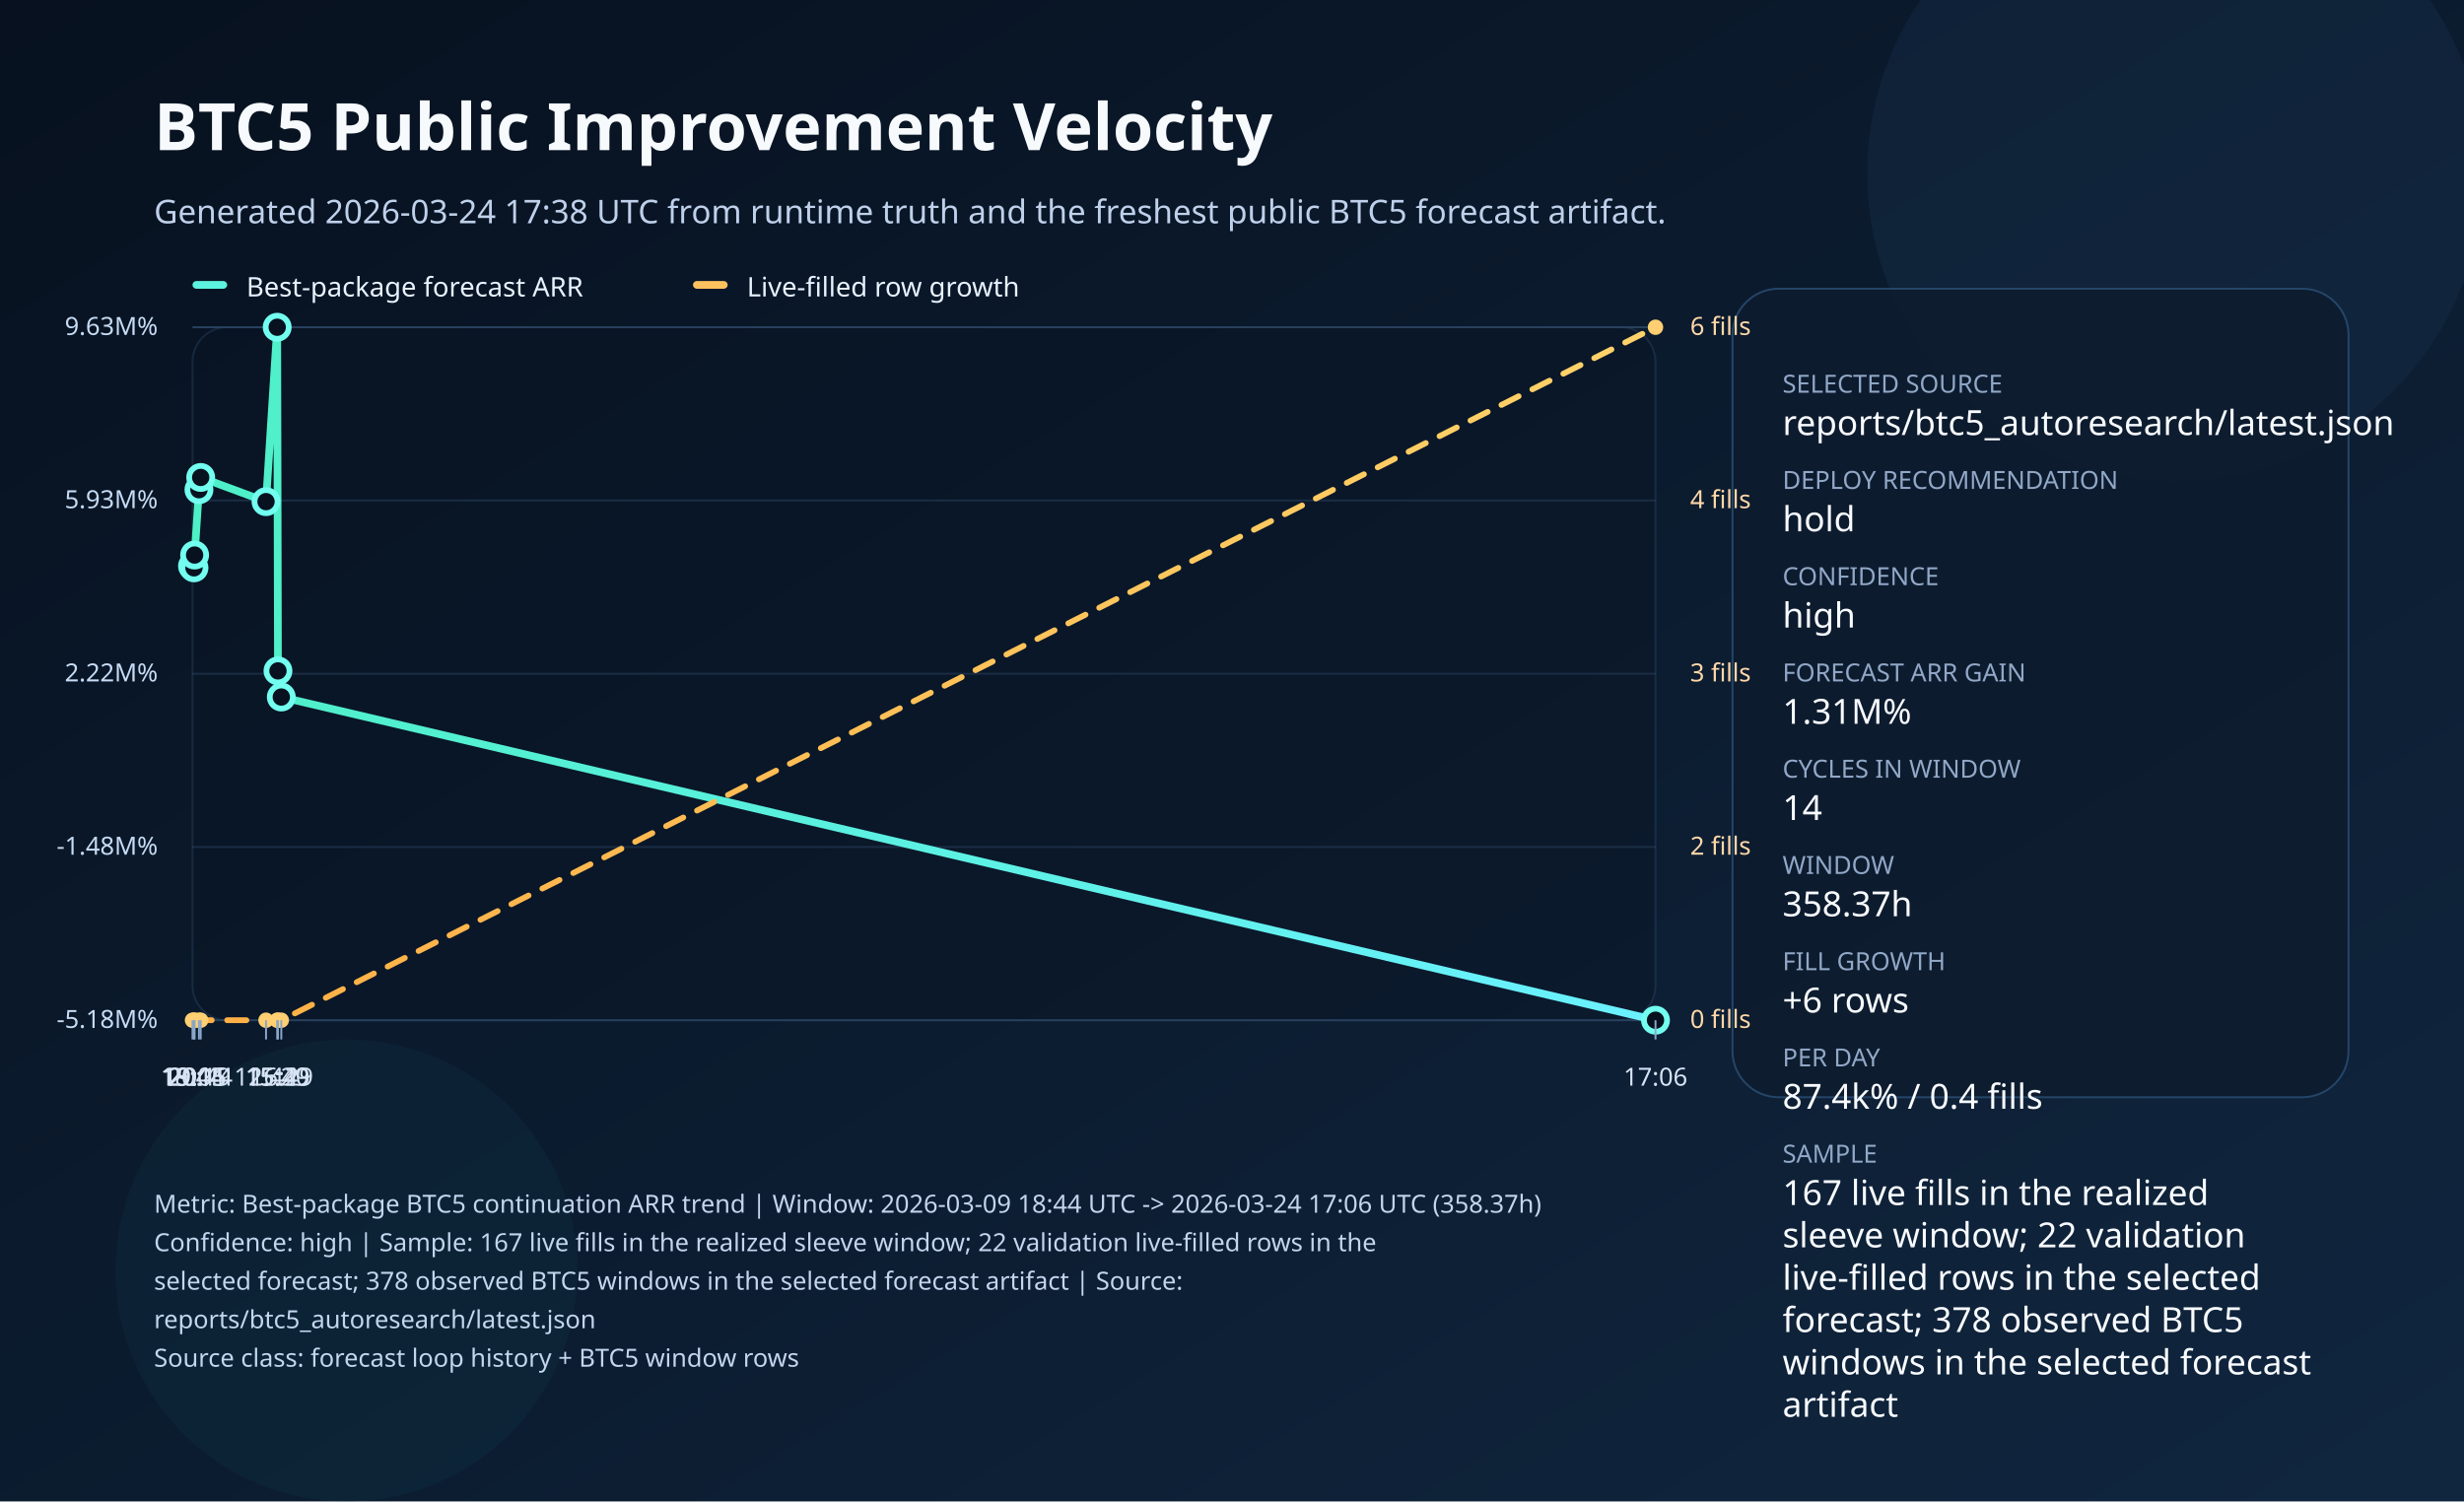
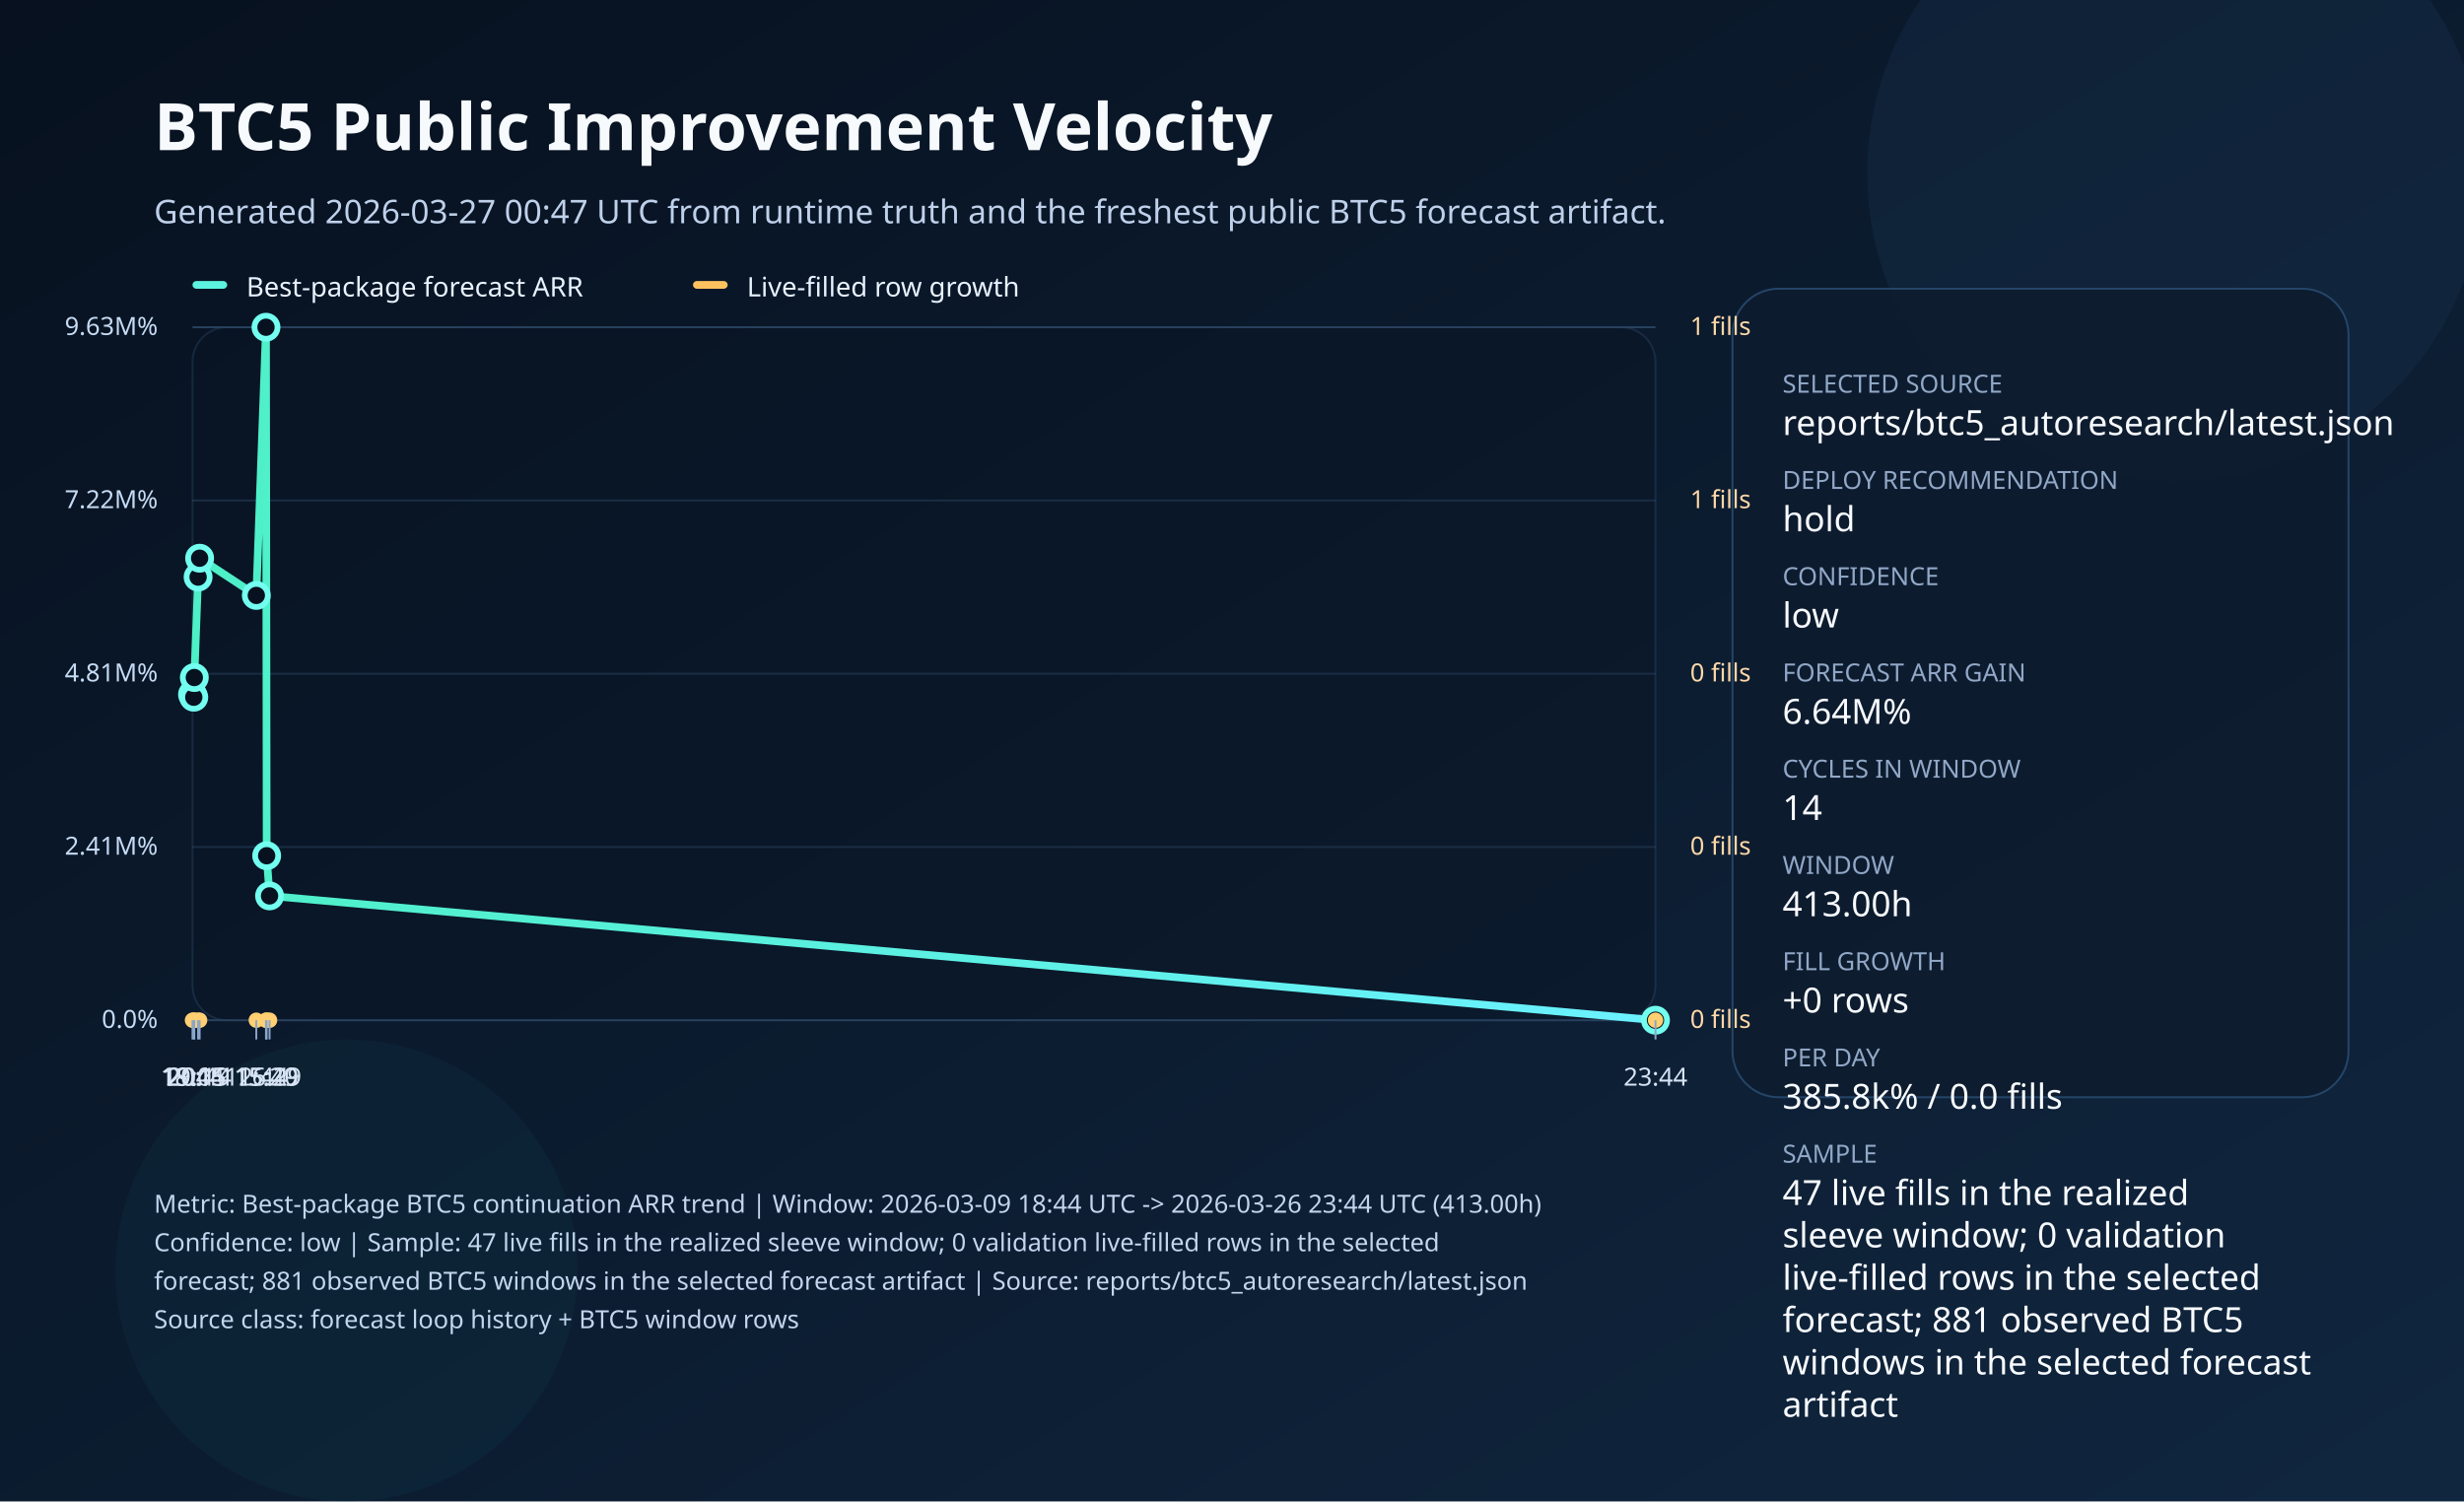
<svg xmlns="http://www.w3.org/2000/svg" width="1280" height="780" viewBox="0 0 1280 780">
  <defs>
    <linearGradient id="bg" x1="0" x2="1" y1="0" y2="1">
      <stop offset="0%" stop-color="#07111f" />
      <stop offset="100%" stop-color="#10263f" />
    </linearGradient>
    <linearGradient id="forecastLine" x1="0" x2="1" y1="0" y2="0">
      <stop offset="0%" stop-color="#4df0c7" />
      <stop offset="100%" stop-color="#6bf1ff" />
    </linearGradient>
    <linearGradient id="fillLine" x1="0" x2="1" y1="0" y2="0">
      <stop offset="0%" stop-color="#ffaf45" />
      <stop offset="100%" stop-color="#ffd36a" />
    </linearGradient>
  </defs>
  <rect width="1280" height="780" fill="url(#bg)" />
  <circle cx="1130" cy="90" r="160" fill="#18314d" opacity="0.35" />
  <circle cx="180" cy="660" r="120" fill="#0c3b49" opacity="0.22" />
  <text x="80" y="78" font-family="'Trebuchet MS','Segoe UI',sans-serif" font-size="34" font-weight="700" fill="#f7fafc">BTC5 Public Improvement Velocity</text>
-   <text x="80" y="116" font-family="'Trebuchet MS','Segoe UI',sans-serif" font-size="17" fill="#bfd0ea">Generated 2026-03-24 17:38 UTC from runtime truth and the freshest public BTC5 forecast artifact.</text>
+   <text x="80" y="116" font-family="'Trebuchet MS','Segoe UI',sans-serif" font-size="17" fill="#bfd0ea">Generated 2026-03-27 00:47 UTC from runtime truth and the freshest public BTC5 forecast artifact.</text>
  <rect x="900" y="150" width="320" height="420" rx="24" fill="#0d1b2e" opacity="0.92" stroke="#27496d" />
  <line x1="100" y1="170.00" x2="860" y2="170.00" stroke="#28425e" stroke-width="1" />
  <line x1="100" y1="260.00" x2="860" y2="260.00" stroke="#28425e" stroke-width="1" />
  <line x1="100" y1="350.00" x2="860" y2="350.00" stroke="#28425e" stroke-width="1" />
  <line x1="100" y1="440.00" x2="860" y2="440.00" stroke="#28425e" stroke-width="1" />
  <line x1="100" y1="530.00" x2="860" y2="530.00" stroke="#28425e" stroke-width="1" />
  <rect x="100" y="170" width="760" height="360" rx="18" fill="#081423" opacity="0.45" stroke="#29405d" />
-   <polyline points="100.00,294.06 100.77,294.99 101.10,288.34 103.35,254.41 104.26,248.03 138.20,260.60 144.00,170.00 144.40,348.53 146.13,362.11 860.00,530.00" fill="none" stroke="url(#forecastLine)" stroke-width="4" stroke-linecap="round" stroke-linejoin="round" />
-   <circle cx="100.00" cy="294.06" r="6" fill="#07111f" stroke="#72fff0" stroke-width="3" />
-   <circle cx="100.77" cy="294.99" r="6" fill="#07111f" stroke="#72fff0" stroke-width="3" />
-   <circle cx="101.10" cy="288.34" r="6" fill="#07111f" stroke="#72fff0" stroke-width="3" />
-   <circle cx="103.35" cy="254.41" r="6" fill="#07111f" stroke="#72fff0" stroke-width="3" />
-   <circle cx="104.26" cy="248.03" r="6" fill="#07111f" stroke="#72fff0" stroke-width="3" />
-   <circle cx="138.20" cy="260.60" r="6" fill="#07111f" stroke="#72fff0" stroke-width="3" />
-   <circle cx="144.00" cy="170.00" r="6" fill="#07111f" stroke="#72fff0" stroke-width="3" />
-   <circle cx="144.40" cy="348.53" r="6" fill="#07111f" stroke="#72fff0" stroke-width="3" />
-   <circle cx="146.13" cy="362.11" r="6" fill="#07111f" stroke="#72fff0" stroke-width="3" />
+   <polyline points="100.00,360.78 100.67,362.21 100.95,351.98 102.91,299.80 103.70,289.99 133.15,309.32 138.18,170.00 138.53,444.55 140.03,465.42 860.00,530.00" fill="none" stroke="url(#forecastLine)" stroke-width="4" stroke-linecap="round" stroke-linejoin="round" />
+   <circle cx="100.00" cy="360.78" r="6" fill="#07111f" stroke="#72fff0" stroke-width="3" />
+   <circle cx="100.67" cy="362.21" r="6" fill="#07111f" stroke="#72fff0" stroke-width="3" />
+   <circle cx="100.95" cy="351.98" r="6" fill="#07111f" stroke="#72fff0" stroke-width="3" />
+   <circle cx="102.91" cy="299.80" r="6" fill="#07111f" stroke="#72fff0" stroke-width="3" />
+   <circle cx="103.70" cy="289.99" r="6" fill="#07111f" stroke="#72fff0" stroke-width="3" />
+   <circle cx="133.15" cy="309.32" r="6" fill="#07111f" stroke="#72fff0" stroke-width="3" />
+   <circle cx="138.18" cy="170.00" r="6" fill="#07111f" stroke="#72fff0" stroke-width="3" />
+   <circle cx="138.53" cy="444.55" r="6" fill="#07111f" stroke="#72fff0" stroke-width="3" />
+   <circle cx="140.03" cy="465.42" r="6" fill="#07111f" stroke="#72fff0" stroke-width="3" />
  <circle cx="860.00" cy="530.00" r="6" fill="#07111f" stroke="#72fff0" stroke-width="3" />
-   <polyline points="100.00,530.00 100.77,530.00 101.10,530.00 103.35,530.00 104.26,530.00 138.20,530.00 144.00,530.00 144.40,530.00 146.13,530.00 860.00,170.00" fill="none" stroke="url(#fillLine)" stroke-width="3" stroke-dasharray="10 8" stroke-linecap="round" stroke-linejoin="round" />
+   <polyline points="100.00,530.00 100.67,530.00 100.95,530.00 102.91,530.00 103.70,530.00 133.15,530.00 138.18,530.00 138.53,530.00 140.03,530.00 860.00,530.00" fill="none" stroke="url(#fillLine)" stroke-width="3" stroke-dasharray="10 8" stroke-linecap="round" stroke-linejoin="round" />
  <circle cx="100.00" cy="530.00" r="4" fill="#ffcf71" />
-   <circle cx="100.77" cy="530.00" r="4" fill="#ffcf71" />
-   <circle cx="101.10" cy="530.00" r="4" fill="#ffcf71" />
-   <circle cx="103.35" cy="530.00" r="4" fill="#ffcf71" />
-   <circle cx="104.26" cy="530.00" r="4" fill="#ffcf71" />
-   <circle cx="138.20" cy="530.00" r="4" fill="#ffcf71" />
-   <circle cx="144.00" cy="530.00" r="4" fill="#ffcf71" />
-   <circle cx="144.40" cy="530.00" r="4" fill="#ffcf71" />
-   <circle cx="146.13" cy="530.00" r="4" fill="#ffcf71" />
-   <circle cx="860.00" cy="170.00" r="4" fill="#ffcf71" />
+   <circle cx="100.67" cy="530.00" r="4" fill="#ffcf71" />
+   <circle cx="100.95" cy="530.00" r="4" fill="#ffcf71" />
+   <circle cx="102.91" cy="530.00" r="4" fill="#ffcf71" />
+   <circle cx="103.70" cy="530.00" r="4" fill="#ffcf71" />
+   <circle cx="133.15" cy="530.00" r="4" fill="#ffcf71" />
+   <circle cx="138.18" cy="530.00" r="4" fill="#ffcf71" />
+   <circle cx="138.53" cy="530.00" r="4" fill="#ffcf71" />
+   <circle cx="140.03" cy="530.00" r="4" fill="#ffcf71" />
+   <circle cx="860.00" cy="530.00" r="4" fill="#ffcf71" />
  <line x1="100.00" y1="530" x2="100.00" y2="540" stroke="#89a6ca" />
  <text x="100.00" y="564" text-anchor="middle" font-family="'Trebuchet MS','Segoe UI',sans-serif" font-size="13" fill="#d7e4f5">18:44</text>
-   <line x1="100.77" y1="530" x2="100.77" y2="540" stroke="#89a6ca" />
-   <text x="100.77" y="564" text-anchor="middle" font-family="'Trebuchet MS','Segoe UI',sans-serif" font-size="13" fill="#d7e4f5">19:05</text>
-   <line x1="101.10" y1="530" x2="101.10" y2="540" stroke="#89a6ca" />
-   <text x="101.10" y="564" text-anchor="middle" font-family="'Trebuchet MS','Segoe UI',sans-serif" font-size="13" fill="#d7e4f5">19:15</text>
-   <line x1="103.35" y1="530" x2="103.35" y2="540" stroke="#89a6ca" />
-   <text x="103.35" y="564" text-anchor="middle" font-family="'Trebuchet MS','Segoe UI',sans-serif" font-size="13" fill="#d7e4f5">20:19</text>
-   <line x1="104.26" y1="530" x2="104.26" y2="540" stroke="#89a6ca" />
-   <text x="104.26" y="564" text-anchor="middle" font-family="'Trebuchet MS','Segoe UI',sans-serif" font-size="13" fill="#d7e4f5">20:44</text>
-   <line x1="138.20" y1="530" x2="138.20" y2="540" stroke="#89a6ca" />
-   <text x="138.20" y="564" text-anchor="middle" font-family="'Trebuchet MS','Segoe UI',sans-serif" font-size="13" fill="#d7e4f5">12:44</text>
-   <line x1="144.00" y1="530" x2="144.00" y2="540" stroke="#89a6ca" />
-   <text x="144.00" y="564" text-anchor="middle" font-family="'Trebuchet MS','Segoe UI',sans-serif" font-size="13" fill="#d7e4f5">15:29</text>
-   <line x1="144.40" y1="530" x2="144.40" y2="540" stroke="#89a6ca" />
-   <text x="144.40" y="564" text-anchor="middle" font-family="'Trebuchet MS','Segoe UI',sans-serif" font-size="13" fill="#d7e4f5">15:40</text>
-   <line x1="146.13" y1="530" x2="146.13" y2="540" stroke="#89a6ca" />
-   <text x="146.13" y="564" text-anchor="middle" font-family="'Trebuchet MS','Segoe UI',sans-serif" font-size="13" fill="#d7e4f5">16:29</text>
+   <line x1="100.67" y1="530" x2="100.67" y2="540" stroke="#89a6ca" />
+   <text x="100.67" y="564" text-anchor="middle" font-family="'Trebuchet MS','Segoe UI',sans-serif" font-size="13" fill="#d7e4f5">19:05</text>
+   <line x1="100.95" y1="530" x2="100.95" y2="540" stroke="#89a6ca" />
+   <text x="100.95" y="564" text-anchor="middle" font-family="'Trebuchet MS','Segoe UI',sans-serif" font-size="13" fill="#d7e4f5">19:15</text>
+   <line x1="102.91" y1="530" x2="102.91" y2="540" stroke="#89a6ca" />
+   <text x="102.91" y="564" text-anchor="middle" font-family="'Trebuchet MS','Segoe UI',sans-serif" font-size="13" fill="#d7e4f5">20:19</text>
+   <line x1="103.70" y1="530" x2="103.70" y2="540" stroke="#89a6ca" />
+   <text x="103.70" y="564" text-anchor="middle" font-family="'Trebuchet MS','Segoe UI',sans-serif" font-size="13" fill="#d7e4f5">20:44</text>
+   <line x1="133.15" y1="530" x2="133.15" y2="540" stroke="#89a6ca" />
+   <text x="133.15" y="564" text-anchor="middle" font-family="'Trebuchet MS','Segoe UI',sans-serif" font-size="13" fill="#d7e4f5">12:44</text>
+   <line x1="138.18" y1="530" x2="138.18" y2="540" stroke="#89a6ca" />
+   <text x="138.18" y="564" text-anchor="middle" font-family="'Trebuchet MS','Segoe UI',sans-serif" font-size="13" fill="#d7e4f5">15:29</text>
+   <line x1="138.53" y1="530" x2="138.53" y2="540" stroke="#89a6ca" />
+   <text x="138.53" y="564" text-anchor="middle" font-family="'Trebuchet MS','Segoe UI',sans-serif" font-size="13" fill="#d7e4f5">15:40</text>
+   <line x1="140.03" y1="530" x2="140.03" y2="540" stroke="#89a6ca" />
+   <text x="140.03" y="564" text-anchor="middle" font-family="'Trebuchet MS','Segoe UI',sans-serif" font-size="13" fill="#d7e4f5">16:29</text>
  <line x1="860.00" y1="530" x2="860.00" y2="540" stroke="#89a6ca" />
-   <text x="860.00" y="564" text-anchor="middle" font-family="'Trebuchet MS','Segoe UI',sans-serif" font-size="13" fill="#d7e4f5">17:06</text>
+   <text x="860.00" y="564" text-anchor="middle" font-family="'Trebuchet MS','Segoe UI',sans-serif" font-size="13" fill="#d7e4f5">23:44</text>
  <text x="82" y="174.00" text-anchor="end" font-family="'Trebuchet MS','Segoe UI',sans-serif" font-size="13" fill="#c6dbf4">9.63M%</text>
-   <text x="82" y="264.00" text-anchor="end" font-family="'Trebuchet MS','Segoe UI',sans-serif" font-size="13" fill="#c6dbf4">5.93M%</text>
-   <text x="82" y="354.00" text-anchor="end" font-family="'Trebuchet MS','Segoe UI',sans-serif" font-size="13" fill="#c6dbf4">2.22M%</text>
-   <text x="82" y="444.00" text-anchor="end" font-family="'Trebuchet MS','Segoe UI',sans-serif" font-size="13" fill="#c6dbf4">-1.48M%</text>
-   <text x="82" y="534.00" text-anchor="end" font-family="'Trebuchet MS','Segoe UI',sans-serif" font-size="13" fill="#c6dbf4">-5.18M%</text>
-   <text x="878" y="174.00" font-family="'Trebuchet MS','Segoe UI',sans-serif" font-size="13" fill="#ffd8a8">6 fills</text>
-   <text x="878" y="264.00" font-family="'Trebuchet MS','Segoe UI',sans-serif" font-size="13" fill="#ffd8a8">4 fills</text>
-   <text x="878" y="354.00" font-family="'Trebuchet MS','Segoe UI',sans-serif" font-size="13" fill="#ffd8a8">3 fills</text>
-   <text x="878" y="444.00" font-family="'Trebuchet MS','Segoe UI',sans-serif" font-size="13" fill="#ffd8a8">2 fills</text>
+   <text x="82" y="264.00" text-anchor="end" font-family="'Trebuchet MS','Segoe UI',sans-serif" font-size="13" fill="#c6dbf4">7.22M%</text>
+   <text x="82" y="354.00" text-anchor="end" font-family="'Trebuchet MS','Segoe UI',sans-serif" font-size="13" fill="#c6dbf4">4.81M%</text>
+   <text x="82" y="444.00" text-anchor="end" font-family="'Trebuchet MS','Segoe UI',sans-serif" font-size="13" fill="#c6dbf4">2.41M%</text>
+   <text x="82" y="534.00" text-anchor="end" font-family="'Trebuchet MS','Segoe UI',sans-serif" font-size="13" fill="#c6dbf4">0.0%</text>
+   <text x="878" y="174.00" font-family="'Trebuchet MS','Segoe UI',sans-serif" font-size="13" fill="#ffd8a8">1 fills</text>
+   <text x="878" y="264.00" font-family="'Trebuchet MS','Segoe UI',sans-serif" font-size="13" fill="#ffd8a8">1 fills</text>
+   <text x="878" y="354.00" font-family="'Trebuchet MS','Segoe UI',sans-serif" font-size="13" fill="#ffd8a8">0 fills</text>
+   <text x="878" y="444.00" font-family="'Trebuchet MS','Segoe UI',sans-serif" font-size="13" fill="#ffd8a8">0 fills</text>
  <text x="878" y="534.00" font-family="'Trebuchet MS','Segoe UI',sans-serif" font-size="13" fill="#ffd8a8">0 fills</text>
  <rect x="100" y="146" width="18" height="4" rx="2" fill="#5cf2df" />
  <text x="128" y="154" font-family="'Trebuchet MS','Segoe UI',sans-serif" font-size="14" fill="#e8f2ff">Best-package forecast ARR</text>
  <rect x="360" y="146" width="18" height="4" rx="2" fill="#ffc25f" />
  <text x="388" y="154" font-family="'Trebuchet MS','Segoe UI',sans-serif" font-size="14" fill="#e8f2ff">Live-filled row growth</text>
  <text x="926" y="204" font-family="'Trebuchet MS','Segoe UI',sans-serif" font-size="13" fill="#91a8c7">SELECTED SOURCE</text>
  <text x="926" y="226" font-family="'Trebuchet MS','Segoe UI',sans-serif" font-size="18" fill="#f8fbff">reports/btc5_autoresearch/latest.json</text>
  <text x="926" y="254" font-family="'Trebuchet MS','Segoe UI',sans-serif" font-size="13" fill="#91a8c7">DEPLOY RECOMMENDATION</text>
  <text x="926" y="276" font-family="'Trebuchet MS','Segoe UI',sans-serif" font-size="18" fill="#f8fbff">hold</text>
  <text x="926" y="304" font-family="'Trebuchet MS','Segoe UI',sans-serif" font-size="13" fill="#91a8c7">CONFIDENCE</text>
-   <text x="926" y="326" font-family="'Trebuchet MS','Segoe UI',sans-serif" font-size="18" fill="#f8fbff">high</text>
+   <text x="926" y="326" font-family="'Trebuchet MS','Segoe UI',sans-serif" font-size="18" fill="#f8fbff">low</text>
  <text x="926" y="354" font-family="'Trebuchet MS','Segoe UI',sans-serif" font-size="13" fill="#91a8c7">FORECAST ARR GAIN</text>
-   <text x="926" y="376" font-family="'Trebuchet MS','Segoe UI',sans-serif" font-size="18" fill="#f8fbff">1.31M%</text>
+   <text x="926" y="376" font-family="'Trebuchet MS','Segoe UI',sans-serif" font-size="18" fill="#f8fbff">6.64M%</text>
  <text x="926" y="404" font-family="'Trebuchet MS','Segoe UI',sans-serif" font-size="13" fill="#91a8c7">CYCLES IN WINDOW</text>
  <text x="926" y="426" font-family="'Trebuchet MS','Segoe UI',sans-serif" font-size="18" fill="#f8fbff">14</text>
  <text x="926" y="454" font-family="'Trebuchet MS','Segoe UI',sans-serif" font-size="13" fill="#91a8c7">WINDOW</text>
-   <text x="926" y="476" font-family="'Trebuchet MS','Segoe UI',sans-serif" font-size="18" fill="#f8fbff">358.37h</text>
+   <text x="926" y="476" font-family="'Trebuchet MS','Segoe UI',sans-serif" font-size="18" fill="#f8fbff">413.00h</text>
  <text x="926" y="504" font-family="'Trebuchet MS','Segoe UI',sans-serif" font-size="13" fill="#91a8c7">FILL GROWTH</text>
-   <text x="926" y="526" font-family="'Trebuchet MS','Segoe UI',sans-serif" font-size="18" fill="#f8fbff">+6 rows</text>
+   <text x="926" y="526" font-family="'Trebuchet MS','Segoe UI',sans-serif" font-size="18" fill="#f8fbff">+0 rows</text>
  <text x="926" y="554" font-family="'Trebuchet MS','Segoe UI',sans-serif" font-size="13" fill="#91a8c7">PER DAY</text>
-   <text x="926" y="576" font-family="'Trebuchet MS','Segoe UI',sans-serif" font-size="18" fill="#f8fbff">87.4k% / 0.4 fills</text>
+   <text x="926" y="576" font-family="'Trebuchet MS','Segoe UI',sans-serif" font-size="18" fill="#f8fbff">385.8k% / 0.0 fills</text>
  <text x="926" y="604" font-family="'Trebuchet MS','Segoe UI',sans-serif" font-size="13" fill="#91a8c7">SAMPLE</text>
-   <text x="926" y="626" font-family="'Trebuchet MS','Segoe UI',sans-serif" font-size="18" fill="#f8fbff">167 live fills in the realized</text>
-   <text x="926" y="648" font-family="'Trebuchet MS','Segoe UI',sans-serif" font-size="18" fill="#f8fbff">sleeve window; 22 validation</text>
+   <text x="926" y="626" font-family="'Trebuchet MS','Segoe UI',sans-serif" font-size="18" fill="#f8fbff">47 live fills in the realized</text>
+   <text x="926" y="648" font-family="'Trebuchet MS','Segoe UI',sans-serif" font-size="18" fill="#f8fbff">sleeve window; 0 validation</text>
  <text x="926" y="670" font-family="'Trebuchet MS','Segoe UI',sans-serif" font-size="18" fill="#f8fbff">live-filled rows in the selected</text>
-   <text x="926" y="692" font-family="'Trebuchet MS','Segoe UI',sans-serif" font-size="18" fill="#f8fbff">forecast; 378 observed BTC5</text>
+   <text x="926" y="692" font-family="'Trebuchet MS','Segoe UI',sans-serif" font-size="18" fill="#f8fbff">forecast; 881 observed BTC5</text>
  <text x="926" y="714" font-family="'Trebuchet MS','Segoe UI',sans-serif" font-size="18" fill="#f8fbff">windows in the selected forecast</text>
  <text x="926" y="736" font-family="'Trebuchet MS','Segoe UI',sans-serif" font-size="18" fill="#f8fbff">artifact</text>
-   <text x="80" y="630" font-family="'Trebuchet MS','Segoe UI',sans-serif" font-size="13" fill="#c3d6ee">Metric: Best-package BTC5 continuation ARR trend | Window: 2026-03-09 18:44 UTC -&gt; 2026-03-24 17:06 UTC (358.37h)</text>
-   <text x="80" y="650" font-family="'Trebuchet MS','Segoe UI',sans-serif" font-size="13" fill="#c3d6ee">Confidence: high | Sample: 167 live fills in the realized sleeve window; 22 validation live-filled rows in the</text>
-   <text x="80" y="670" font-family="'Trebuchet MS','Segoe UI',sans-serif" font-size="13" fill="#c3d6ee">selected forecast; 378 observed BTC5 windows in the selected forecast artifact | Source:</text>
-   <text x="80" y="690" font-family="'Trebuchet MS','Segoe UI',sans-serif" font-size="13" fill="#c3d6ee">reports/btc5_autoresearch/latest.json</text>
-   <text x="80" y="710" font-family="'Trebuchet MS','Segoe UI',sans-serif" font-size="13" fill="#c3d6ee">Source class: forecast loop history + BTC5 window rows</text>
+   <text x="80" y="630" font-family="'Trebuchet MS','Segoe UI',sans-serif" font-size="13" fill="#c3d6ee">Metric: Best-package BTC5 continuation ARR trend | Window: 2026-03-09 18:44 UTC -&gt; 2026-03-26 23:44 UTC (413.00h)</text>
+   <text x="80" y="650" font-family="'Trebuchet MS','Segoe UI',sans-serif" font-size="13" fill="#c3d6ee">Confidence: low | Sample: 47 live fills in the realized sleeve window; 0 validation live-filled rows in the selected</text>
+   <text x="80" y="670" font-family="'Trebuchet MS','Segoe UI',sans-serif" font-size="13" fill="#c3d6ee">forecast; 881 observed BTC5 windows in the selected forecast artifact | Source: reports/btc5_autoresearch/latest.json</text>
+   <text x="80" y="690" font-family="'Trebuchet MS','Segoe UI',sans-serif" font-size="13" fill="#c3d6ee">Source class: forecast loop history + BTC5 window rows</text>
</svg>
